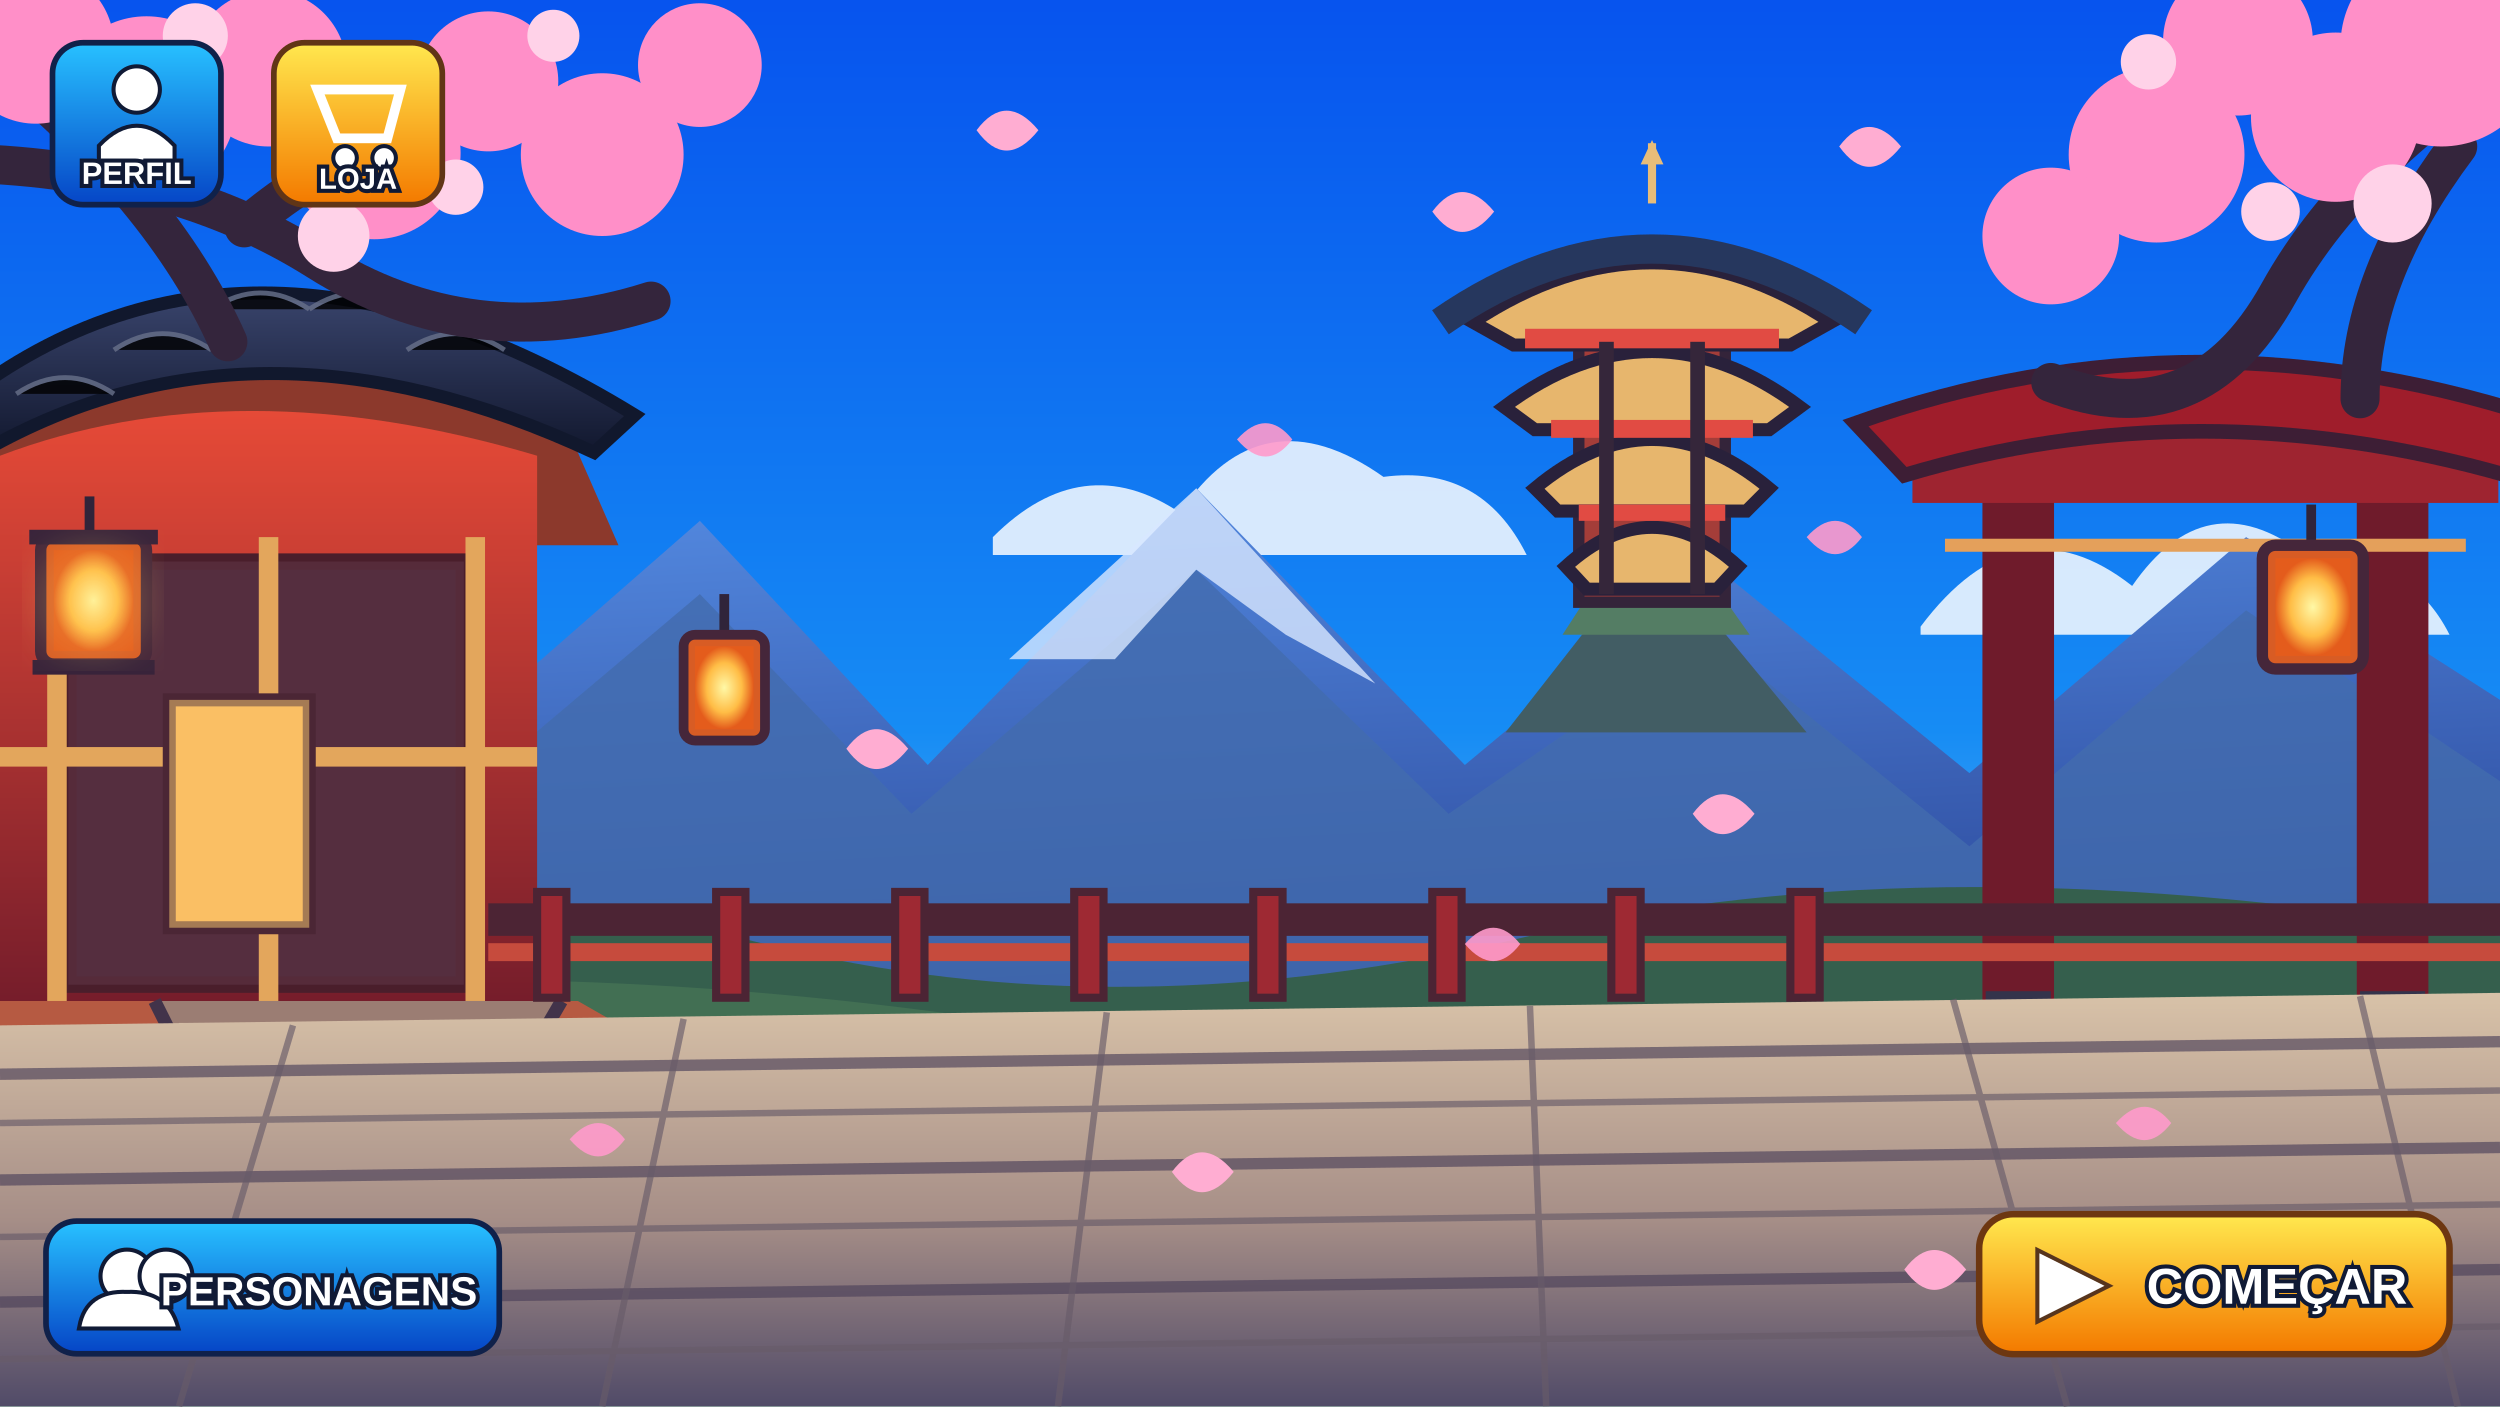
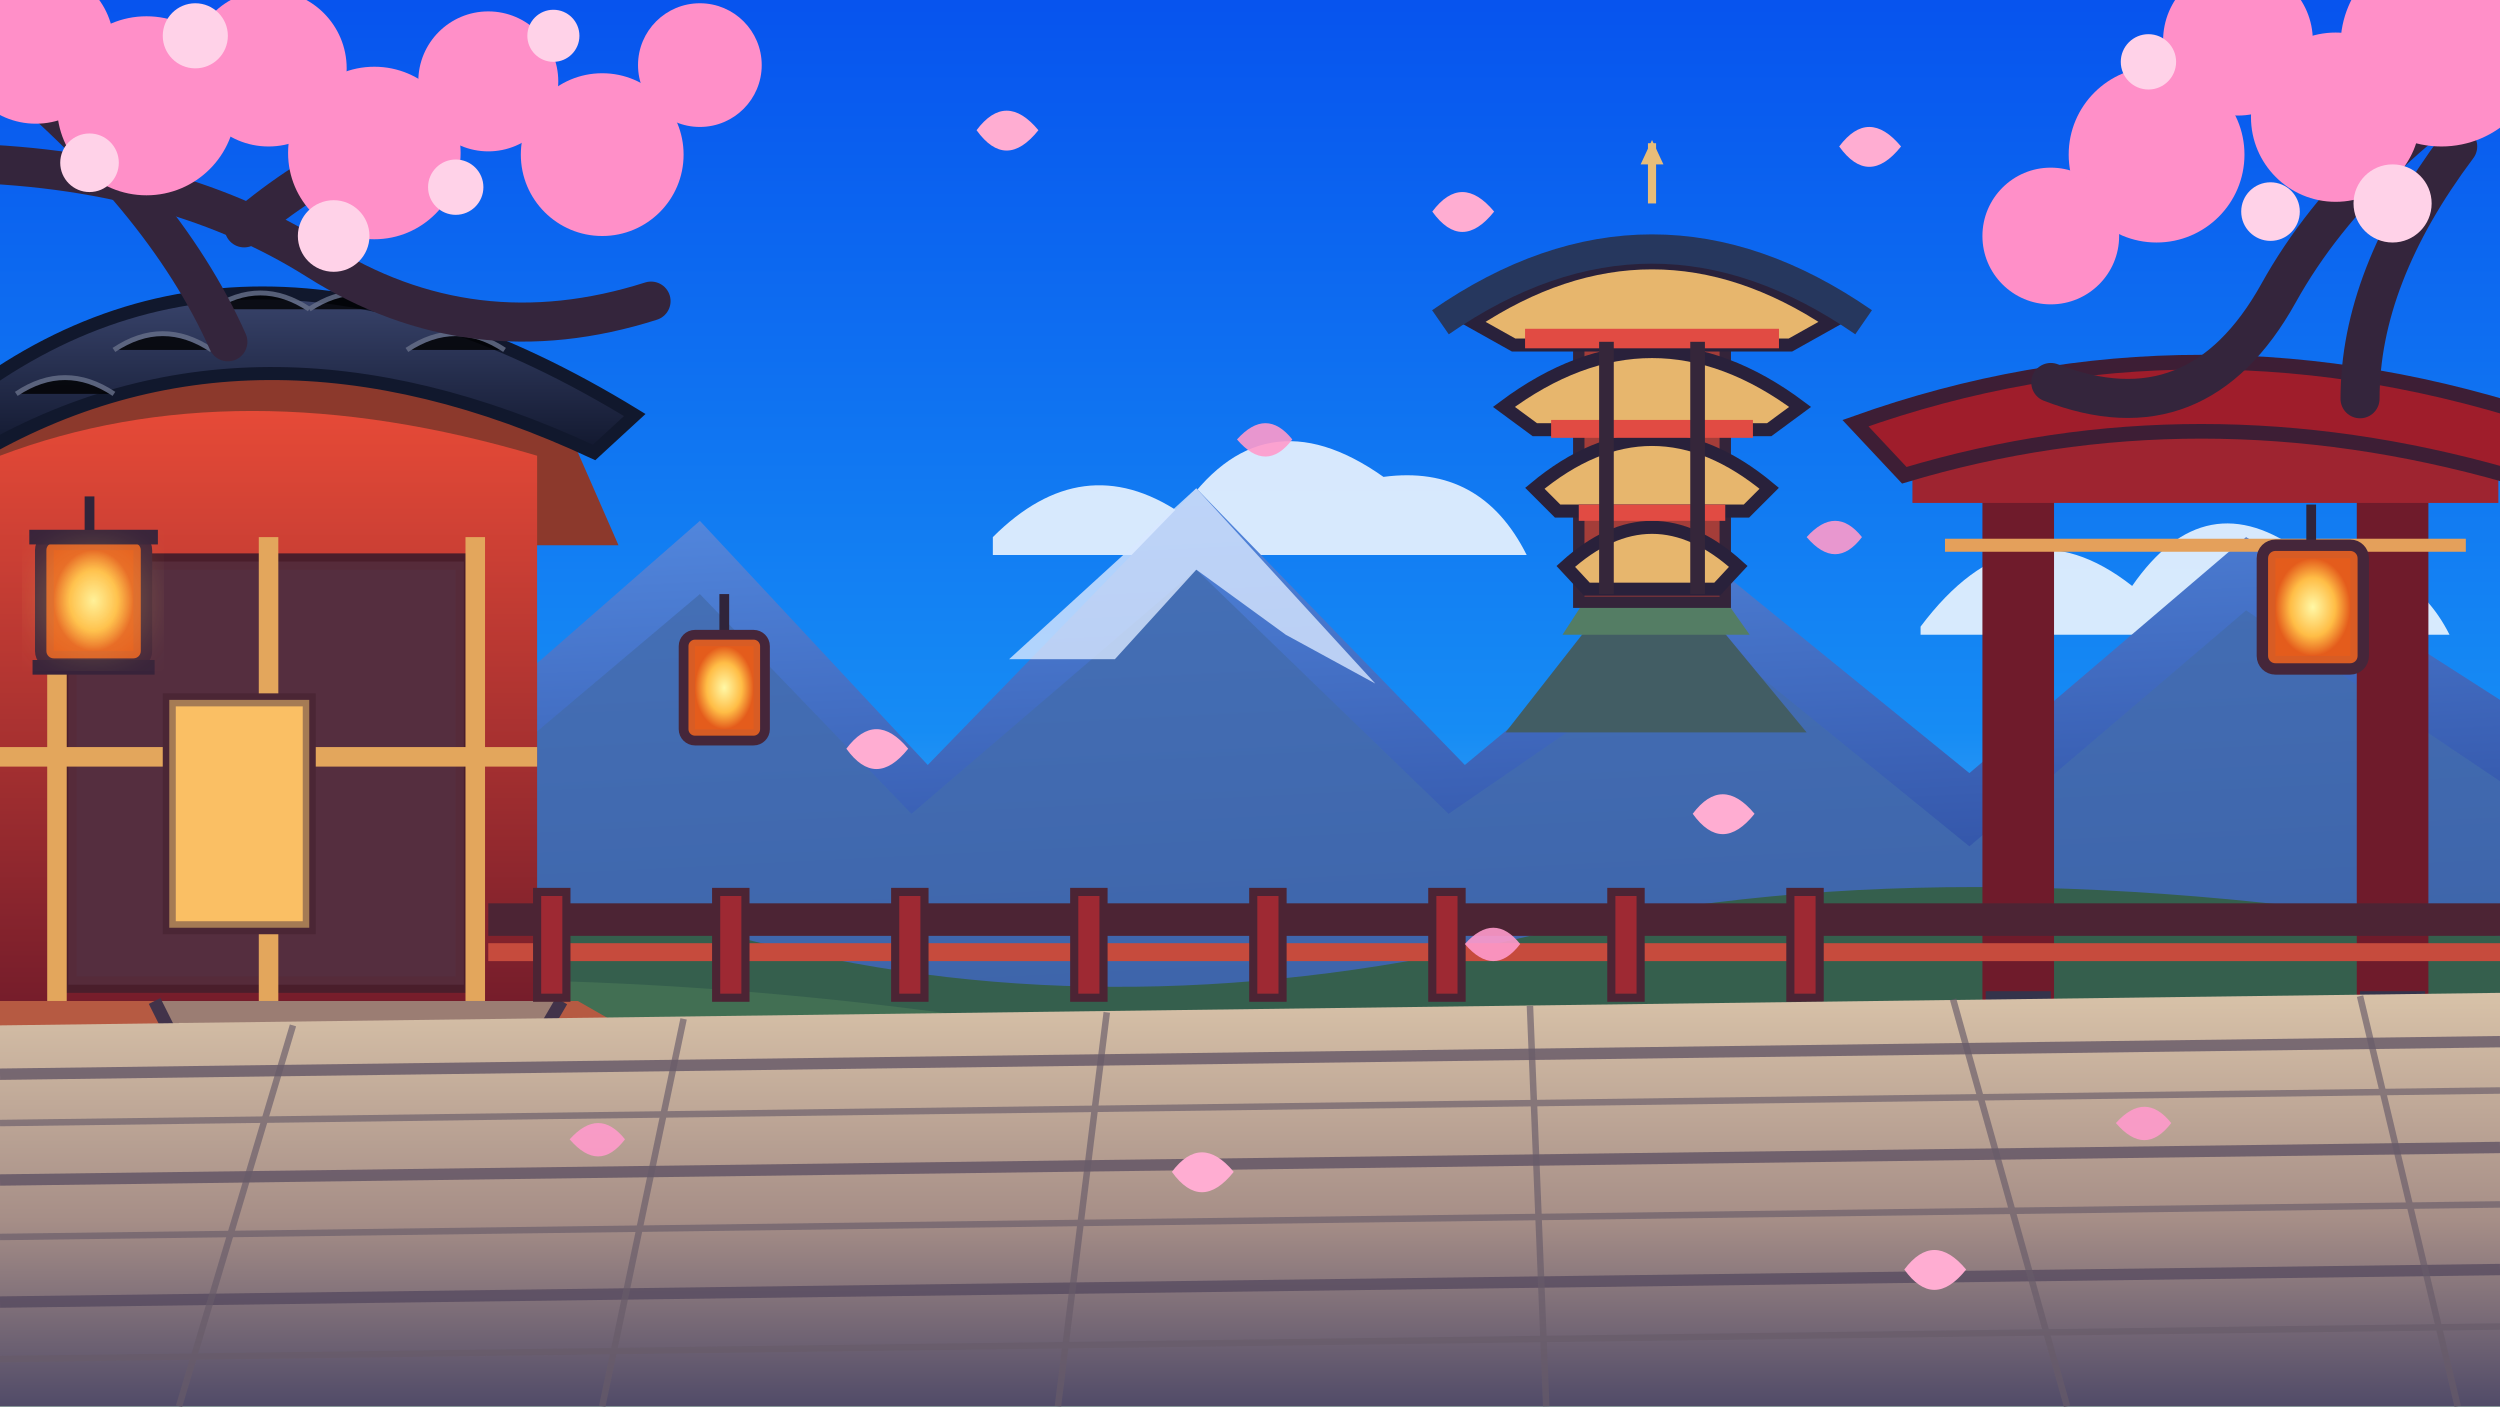
<svg xmlns="http://www.w3.org/2000/svg" width="1536" height="864" viewBox="0 0 1536 864">
  <defs>
    <linearGradient id="sky" x2="0" y2="1">
      <stop stop-color="#0754ee" />
      <stop offset=".52" stop-color="#168cf4" />
      <stop offset="1" stop-color="#d9edff" />
    </linearGradient>
    <linearGradient id="mount" x2=".2" y2="1">
      <stop stop-color="#568ee5" />
      <stop offset="1" stop-color="#263f91" />
    </linearGradient>
    <linearGradient id="stone" x2="0" y2="1">
      <stop stop-color="#d8c2a8" />
      <stop offset=".55" stop-color="#a68e87" />
      <stop offset="1" stop-color="#514b68" />
    </linearGradient>
    <linearGradient id="roof" x2="0" y2="1">
      <stop stop-color="#39446c" />
      <stop offset="1" stop-color="#11172d" />
    </linearGradient>
    <linearGradient id="wood" x2="0" y2="1">
      <stop stop-color="#e64a37" />
      <stop offset="1" stop-color="#761d2b" />
    </linearGradient>
    <linearGradient id="gold" x2="0" y2="1">
      <stop stop-color="#fff1a0" />
      <stop offset="1" stop-color="#ff9c28" />
    </linearGradient>
    <linearGradient id="blue" x2="0" y2="1">
      <stop stop-color="#27bfff" />
      <stop offset="1" stop-color="#0647c7" />
    </linearGradient>
    <linearGradient id="orange" x2="0" y2="1">
      <stop stop-color="#ffe64d" />
      <stop offset="1" stop-color="#f47b00" />
    </linearGradient>
    <radialGradient id="lantern">
      <stop stop-color="#fff8a6" />
      <stop offset=".6" stop-color="#ffbd46" />
      <stop offset="1" stop-color="#e45c1c" />
    </radialGradient>
    <filter id="glow">
      <feGaussianBlur stdDeviation="12" />
    </filter>
    <filter id="shadow">
      <feGaussianBlur stdDeviation="5" />
    </filter>
  </defs>
  <rect width="1536" height="864" fill="url(#sky)" />
  <g fill="#fff" opacity=".83">
    <path d="M0 350q70-70 145-20 40-65 105-20 60 0 75 55H0Z" />
    <path d="M610 330q55-55 115-15 50-75 125-22 60-8 88 48H610Z" />
    <path d="M1180 385q60-80 130-25 45-65 105-20 65 0 90 50H1180Z" />
  </g>
  <path d="M0 510 160 410 270 460 430 320 570 470 735 300 900 470 1050 345 1210 475 1380 330 1536 430V690H0Z" fill="url(#mount)" />
  <path d="M0 535 160 455 270 500 430 365 560 500 735 350 890 500 1050 390 1210 520 1380 375 1536 480V700H0Z" fill="#426cae" opacity=".8" />
  <path d="M620 405 735 300 845 420 790 390 735 350 685 405Z" fill="#d8e7ff" opacity=".8" />
  <path d="M0 570q250-45 470 10t470-5 596 0V864H0Z" fill="#355f4d" />
  <path d="M0 620q300-40 620 8t916-5V864H0Z" fill="#426f53" />
  <g transform="translate(1015 120)">
    <path d="M-90 330 0 215 95 330Z" fill="#425d64" />
    <path d="M-55 270 0 185 60 270Z" fill="#547d64" />
    <rect x="-45" y="70" width="90" height="180" fill="#a43d39" stroke="#34243a" stroke-width="7" />
    <g fill="#e7b66d" stroke="#29213b" stroke-width="8">
      <path d="M-110 78Q0 5 110 78L85 92H-85Z" />
      <path d="M-91 130Q0 62 91 130L72 144H-72Z" />
      <path d="M-72 180Q0 120 72 180L58 194H-58Z" />
      <path d="M-53 228Q0 180 53 228L40 242H-40Z" />
    </g>
    <g fill="#e14b43">
      <rect x="-78" y="82" width="156" height="12" />
      <rect x="-62" y="138" width="124" height="11" />
      <rect x="-45" y="190" width="90" height="10" />
    </g>
    <path d="M-28 245V90M28 245V90" stroke="#35263a" stroke-width="9" />
    <path d="M-130 78Q0-12 130 78" fill="none" stroke="#26375e" stroke-width="18" />
    <path d="M0 5V-32" stroke="#e8bd79" stroke-width="5" />
    <path d="M0-34l-7 15h14Z" fill="#e8bd79" />
  </g>
  <g>
    <path d="M0 255Q150 115 345 255L380 335H0Z" fill="#8c392c" />
    <path d="M-35 255Q145 105 390 255L365 278Q155 180-15 280Z" fill="url(#roof)" stroke="#11182d" stroke-width="8" />
    <path d="M0 280Q145 225 330 280V615H0Z" fill="url(#wood)" />
    <path d="M42 345H285V605H42Z" fill="#48283b" stroke="#4a1e2b" stroke-width="10" />
    <path d="M42 345H285V605H42Z" fill="#5b3040" opacity=".7" />
    <g stroke="#e3a65c" stroke-width="12" fill="none">
      <path d="M35 330V615M292 330V615M0 465H330M165 330V615" />
    </g>
    <rect x="104" y="430" width="86" height="140" fill="#f5ae54" stroke="#4b2635" stroke-width="8" />
    <path d="M104 430H190V570H104Z" fill="#ffcf73" opacity=".5" />
    <path d="M0 615H355L390 635H0Z" fill="#b65a42" />
    <path d="M95 615 125 675H310L345 615" fill="#9b7d73" stroke="#42334a" stroke-width="8" />
    <path d="M110 632H330M125 650H340M145 668H350" stroke="#ead1ae" stroke-width="7" />
    <g stroke="#68708a" stroke-width="3" opacity=".8">
      <path d="M10 242q30-20 60 0M70 215q30-20 60 0M130 190q30-20 60 0M190 190q30-20 60 0M250 215q30-20 60 0" />
    </g>
  </g>
  <g transform="translate(1240 230)">
    <path d="M0 65V390M230 65V390" stroke="#6f1b2b" stroke-width="44" />
    <path d="M-45 105H275" stroke="#e4a05b" stroke-width="8" />
    <path d="M-65 55H295" stroke="#9e2430" stroke-width="48" />
    <path d="M-100 30Q110-45 330 30L300 62Q110 8-70 62Z" fill="#9f1d2b" stroke="#3d1e35" stroke-width="9" />
    <path d="M-20 390H20M210 390H250" stroke="#34334b" stroke-width="22" />
  </g>
  <path d="M300 565H1536" stroke="#4c2434" stroke-width="20" />
  <path d="M300 585H1536" stroke="#c64b3d" stroke-width="11" />
  <g fill="#9e2933" stroke="#4c2434" stroke-width="5">
    <rect x="330" y="548" width="18" height="65" />
    <rect x="440" y="548" width="18" height="65" />
    <rect x="550" y="548" width="18" height="65" />
    <rect x="660" y="548" width="18" height="65" />
    <rect x="770" y="548" width="18" height="65" />
    <rect x="880" y="548" width="18" height="65" />
    <rect x="990" y="548" width="18" height="65" />
    <rect x="1100" y="548" width="18" height="65" />
  </g>
  <g>
    <g transform="translate(25 330)">
      <path d="M30-25V0" stroke="#30243a" stroke-width="6" />
      <rect x="0" y="0" width="65" height="78" rx="8" fill="#d85c24" stroke="#45263a" stroke-width="7" />
      <rect x="8" y="8" width="49" height="62" fill="url(#lantern)" />
      <path d="M-7 0H72M-5 80H70" stroke="#38233a" stroke-width="9" />
      <circle cx="32" cy="39" r="36" fill="#ffd66b" opacity=".22" filter="url(#glow)" />
    </g>
    <g transform="translate(420 390)">
      <path d="M25-25V0" stroke="#30243a" stroke-width="6" />
      <rect x="0" y="0" width="50" height="65" rx="7" fill="#d85c24" stroke="#45263a" stroke-width="6" />
      <rect x="7" y="7" width="36" height="51" fill="url(#lantern)" />
    </g>
    <g transform="translate(1390 335)">
      <path d="M30-25V0" stroke="#30243a" stroke-width="6" />
      <rect x="0" y="0" width="62" height="76" rx="8" fill="#d85c24" stroke="#45263a" stroke-width="7" />
      <rect x="8" y="8" width="46" height="60" fill="url(#lantern)" />
    </g>
  </g>
  <path d="M0 630 1536 610V864H0Z" fill="url(#stone)" />
  <path d="M0 660 1536 640M0 725 1536 705M0 800 1536 780" stroke="#4c4059" stroke-width="7" opacity=".65" />
  <g stroke="#675b69" stroke-width="4" opacity=".65">
    <path d="M180 630 110 864M420 626 370 864M680 622 650 864M940 618 950 864M1200 614 1270 864M1450 612 1510 864" />
    <path d="M0 690 1536 670M0 760 1536 740M0 835 1536 815" />
  </g>
  <g fill="none" stroke="#34253c" stroke-width="24" stroke-linecap="round">
    <path d="M-40 100Q100 100 195 160T400 185" />
    <path d="M-5 35Q100 120 140 210M150 140Q220 80 320 60" />
    <path d="M1570 20Q1450 90 1400 180T1260 235" />
    <path d="M1510 90Q1450 170 1450 245" />
  </g>
  <g fill="#ff8fc8">
    <circle cx="22" cy="28" r="48" />
    <circle cx="90" cy="65" r="55" />
    <circle cx="165" cy="42" r="48" />
    <circle cx="230" cy="94" r="53" />
    <circle cx="300" cy="50" r="43" />
    <circle cx="370" cy="95" r="50" />
    <circle cx="430" cy="40" r="38" />
    <circle cx="1500" cy="28" r="62" />
    <circle cx="1435" cy="72" r="52" />
    <circle cx="1375" cy="25" r="46" />
    <circle cx="1325" cy="95" r="54" />
    <circle cx="1260" cy="145" r="42" />
  </g>
  <g fill="#ffd2e8">
    <circle cx="55" cy="100" r="18" />
    <circle cx="120" cy="22" r="20" />
    <circle cx="205" cy="145" r="22" />
    <circle cx="280" cy="115" r="17" />
    <circle cx="340" cy="22" r="16" />
    <circle cx="1470" cy="125" r="24" />
    <circle cx="1395" cy="130" r="18" />
    <circle cx="1320" cy="38" r="17" />
  </g>
  <g fill="#ffadd2">
    <path d="M600 80q18-24 38 0-20 25-38 0" />
    <path d="M880 130q18-24 38 0-20 25-38 0" />
    <path d="M1130 90q18-24 38 0-20 25-38 0" />
    <path d="M520 460q18-24 38 0-20 25-38 0" />
    <path d="M1040 500q18-24 38 0-20 25-38 0" />
    <path d="M720 720q18-24 38 0-20 25-38 0" />
    <path d="M1170 780q18-24 38 0-20 25-38 0" />
  </g>
  <g fill="#ff9acb" opacity=".9">
    <path d="M760 270q18-20 34 0-16 21-34 0" />
    <path d="M1110 330q18-20 34 0-16 21-34 0" />
    <path d="M900 580q18-20 34 0-16 21-34 0" />
    <path d="M350 700q18-20 34 0-16 21-34 0" />
    <path d="M1300 690q18-20 34 0-16 21-34 0" />
  </g>
-   <g font-family="Arial,sans-serif" font-weight="900" text-anchor="middle" stroke="#101a35" stroke-width="5" paint-order="stroke">
-     <g transform="translate(34 28)">
-       <rect width="100" height="96" rx="17" fill="url(#blue)" stroke="#10214a" stroke-width="7" />
-       <circle cx="50" cy="27" r="13" fill="#fff" />
-       <path d="M28 62Q50 39 72 62V70H28Z" fill="#fff" />
-       <text x="50" y="85" font-size="19" fill="#fff">PERFIL</text>
-     </g>
-     <g transform="translate(170 28)">
-       <rect width="100" height="96" rx="17" fill="url(#orange)" stroke="#613516" stroke-width="7" />
-       <path d="M25 27H76L68 57H37Z" fill="none" stroke="#fff" stroke-width="6" />
-       <circle cx="42" cy="69" r="6" fill="#fff" />
-       <circle cx="66" cy="69" r="6" fill="#fff" />
-       <text x="50" y="88" font-size="18" fill="#fff">LOJA</text>
-     </g>
-     <g transform="translate(30 752)">
-       <rect width="275" height="78" rx="17" fill="url(#blue)" stroke="#10214a" stroke-width="7" />
-       <circle cx="48" cy="32" r="15" fill="#fff" />
-       <circle cx="72" cy="32" r="15" fill="#fff" />
-       <path d="M20 63Q24 42 48 43Q72 42 78 63Z" fill="#fff" />
-       <text x="166" y="50" font-size="25" fill="#fff">PERSONAGENS</text>
-     </g>
-     <g transform="translate(1218 748)">
-       <rect width="285" height="82" rx="19" fill="url(#orange)" stroke="#6d3711" stroke-width="8" />
-       <path d="M35 22V62L75 42Z" fill="#fff" stroke="#57351d" stroke-width="5" />
-       <text x="181" y="53" font-size="31" fill="#fff">COMEÇAR</text>
-     </g>
-   </g>
</svg>
